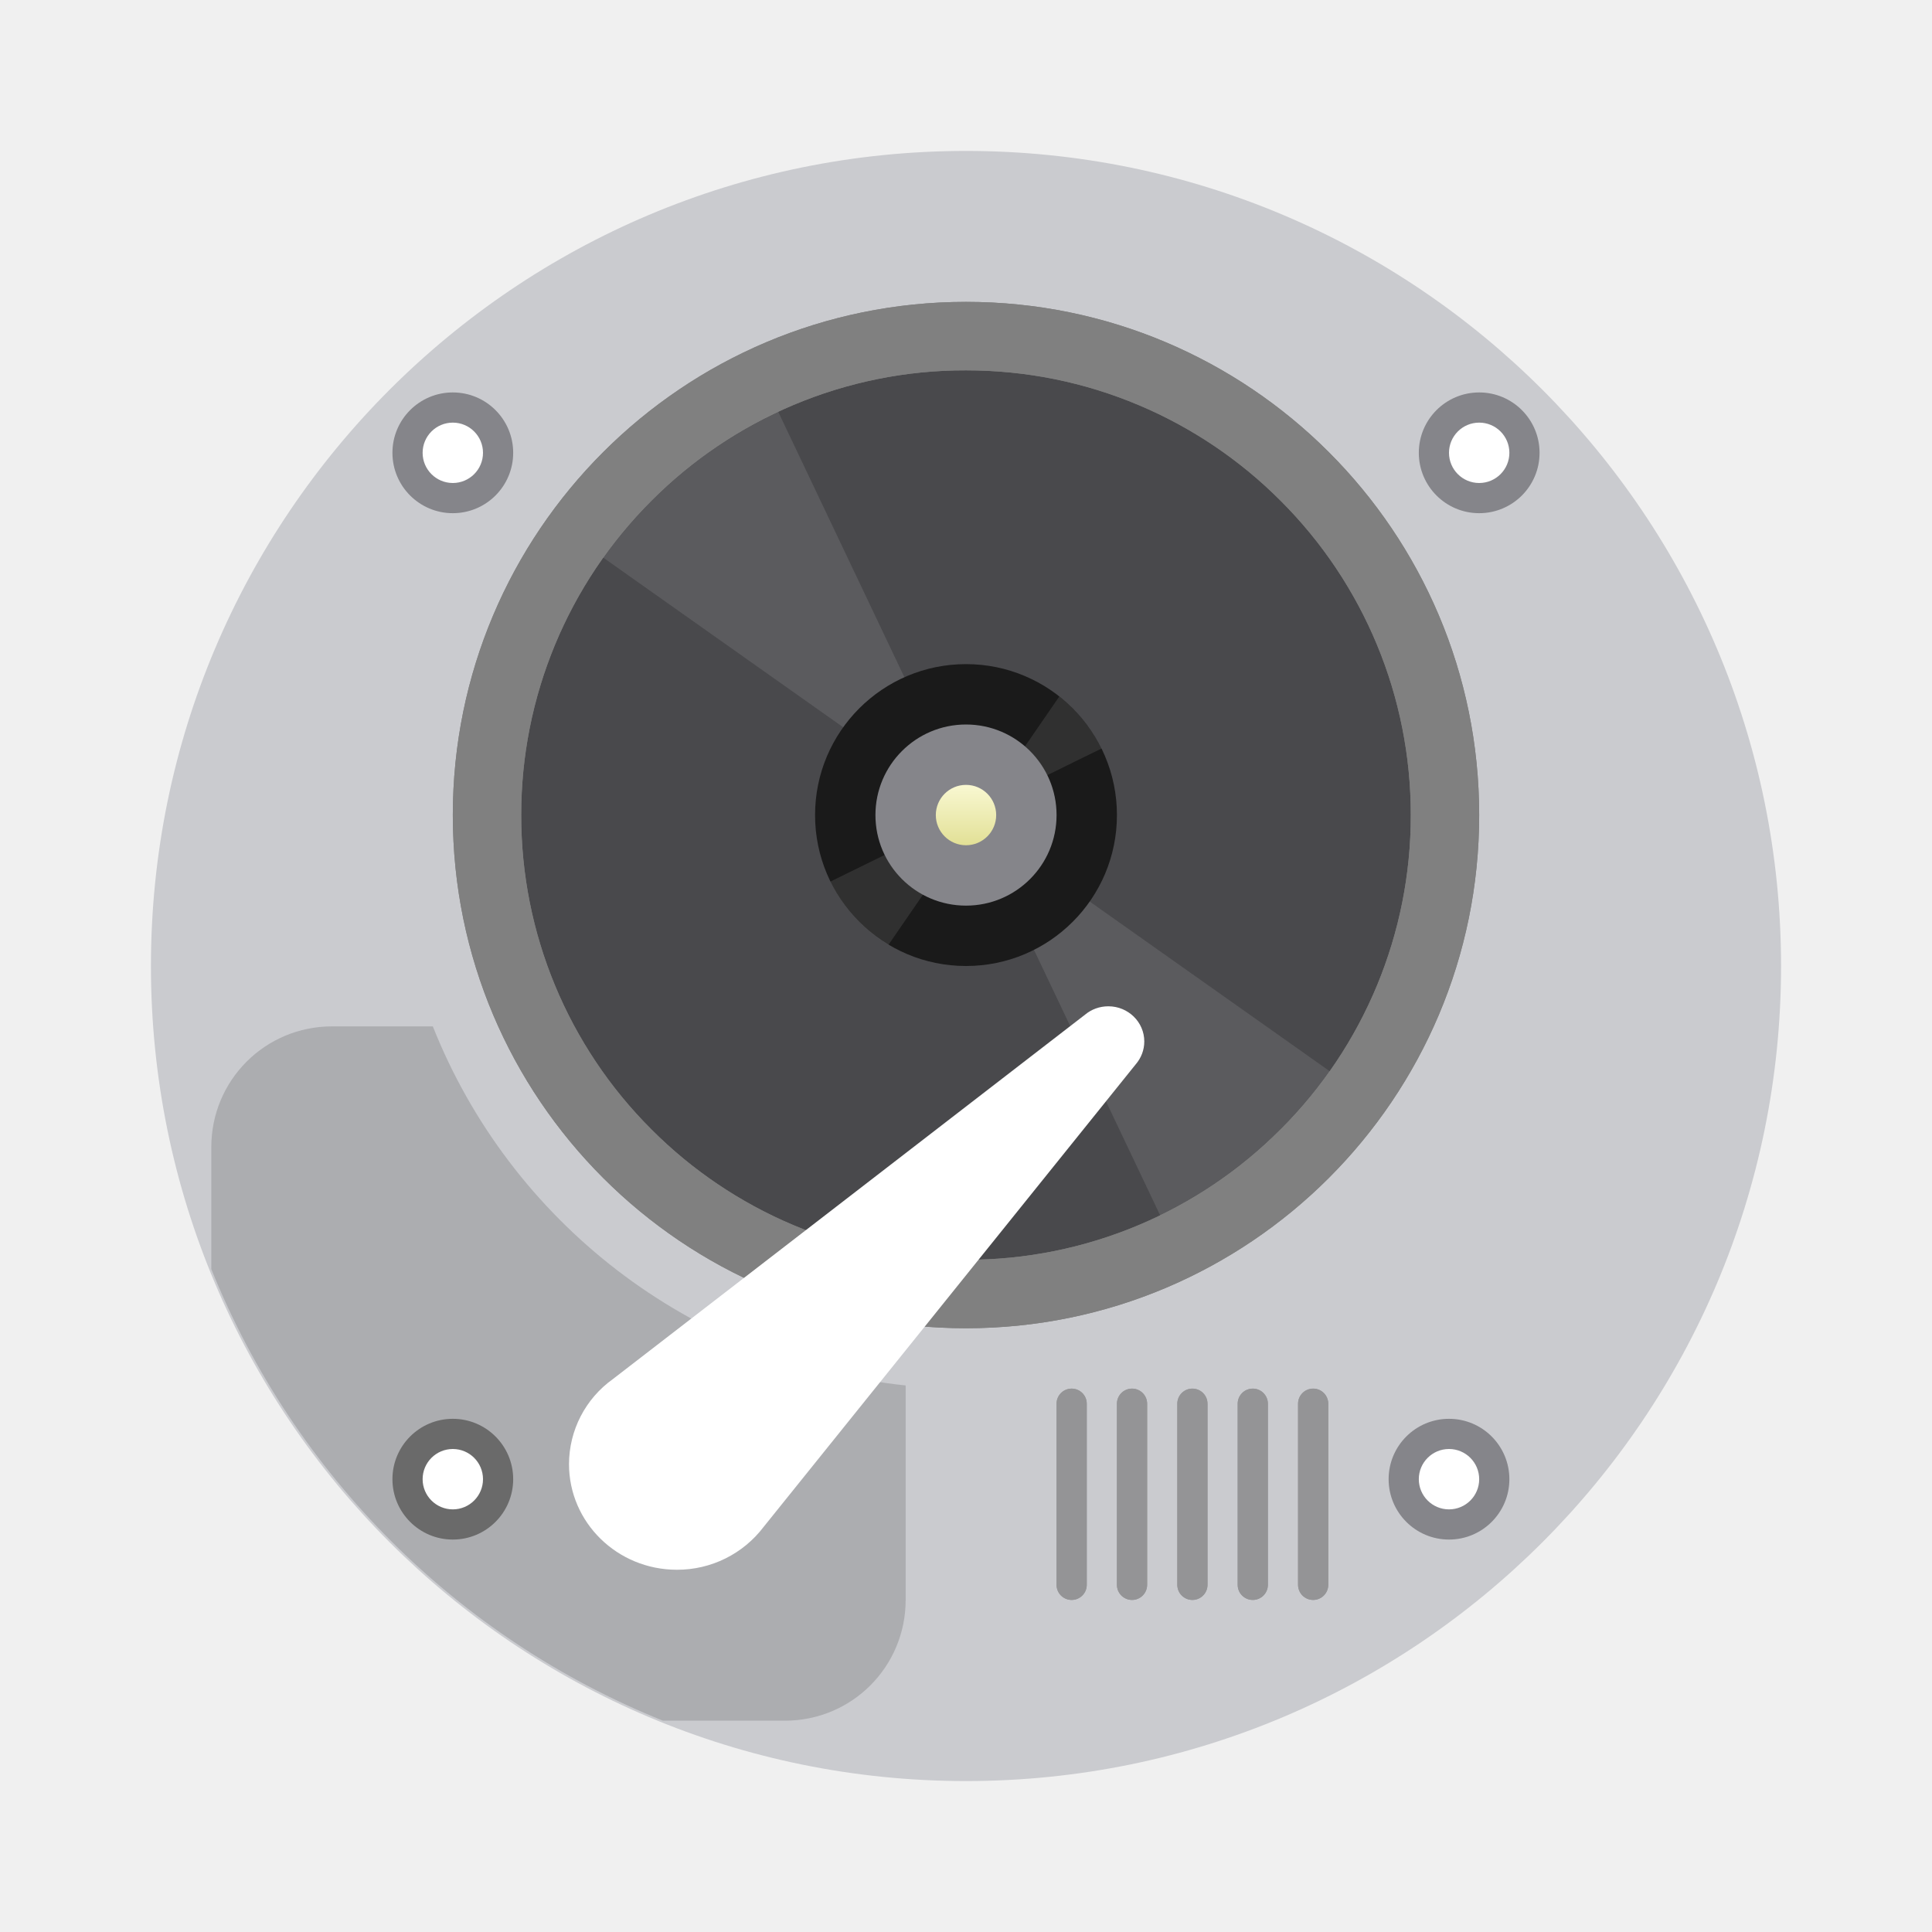
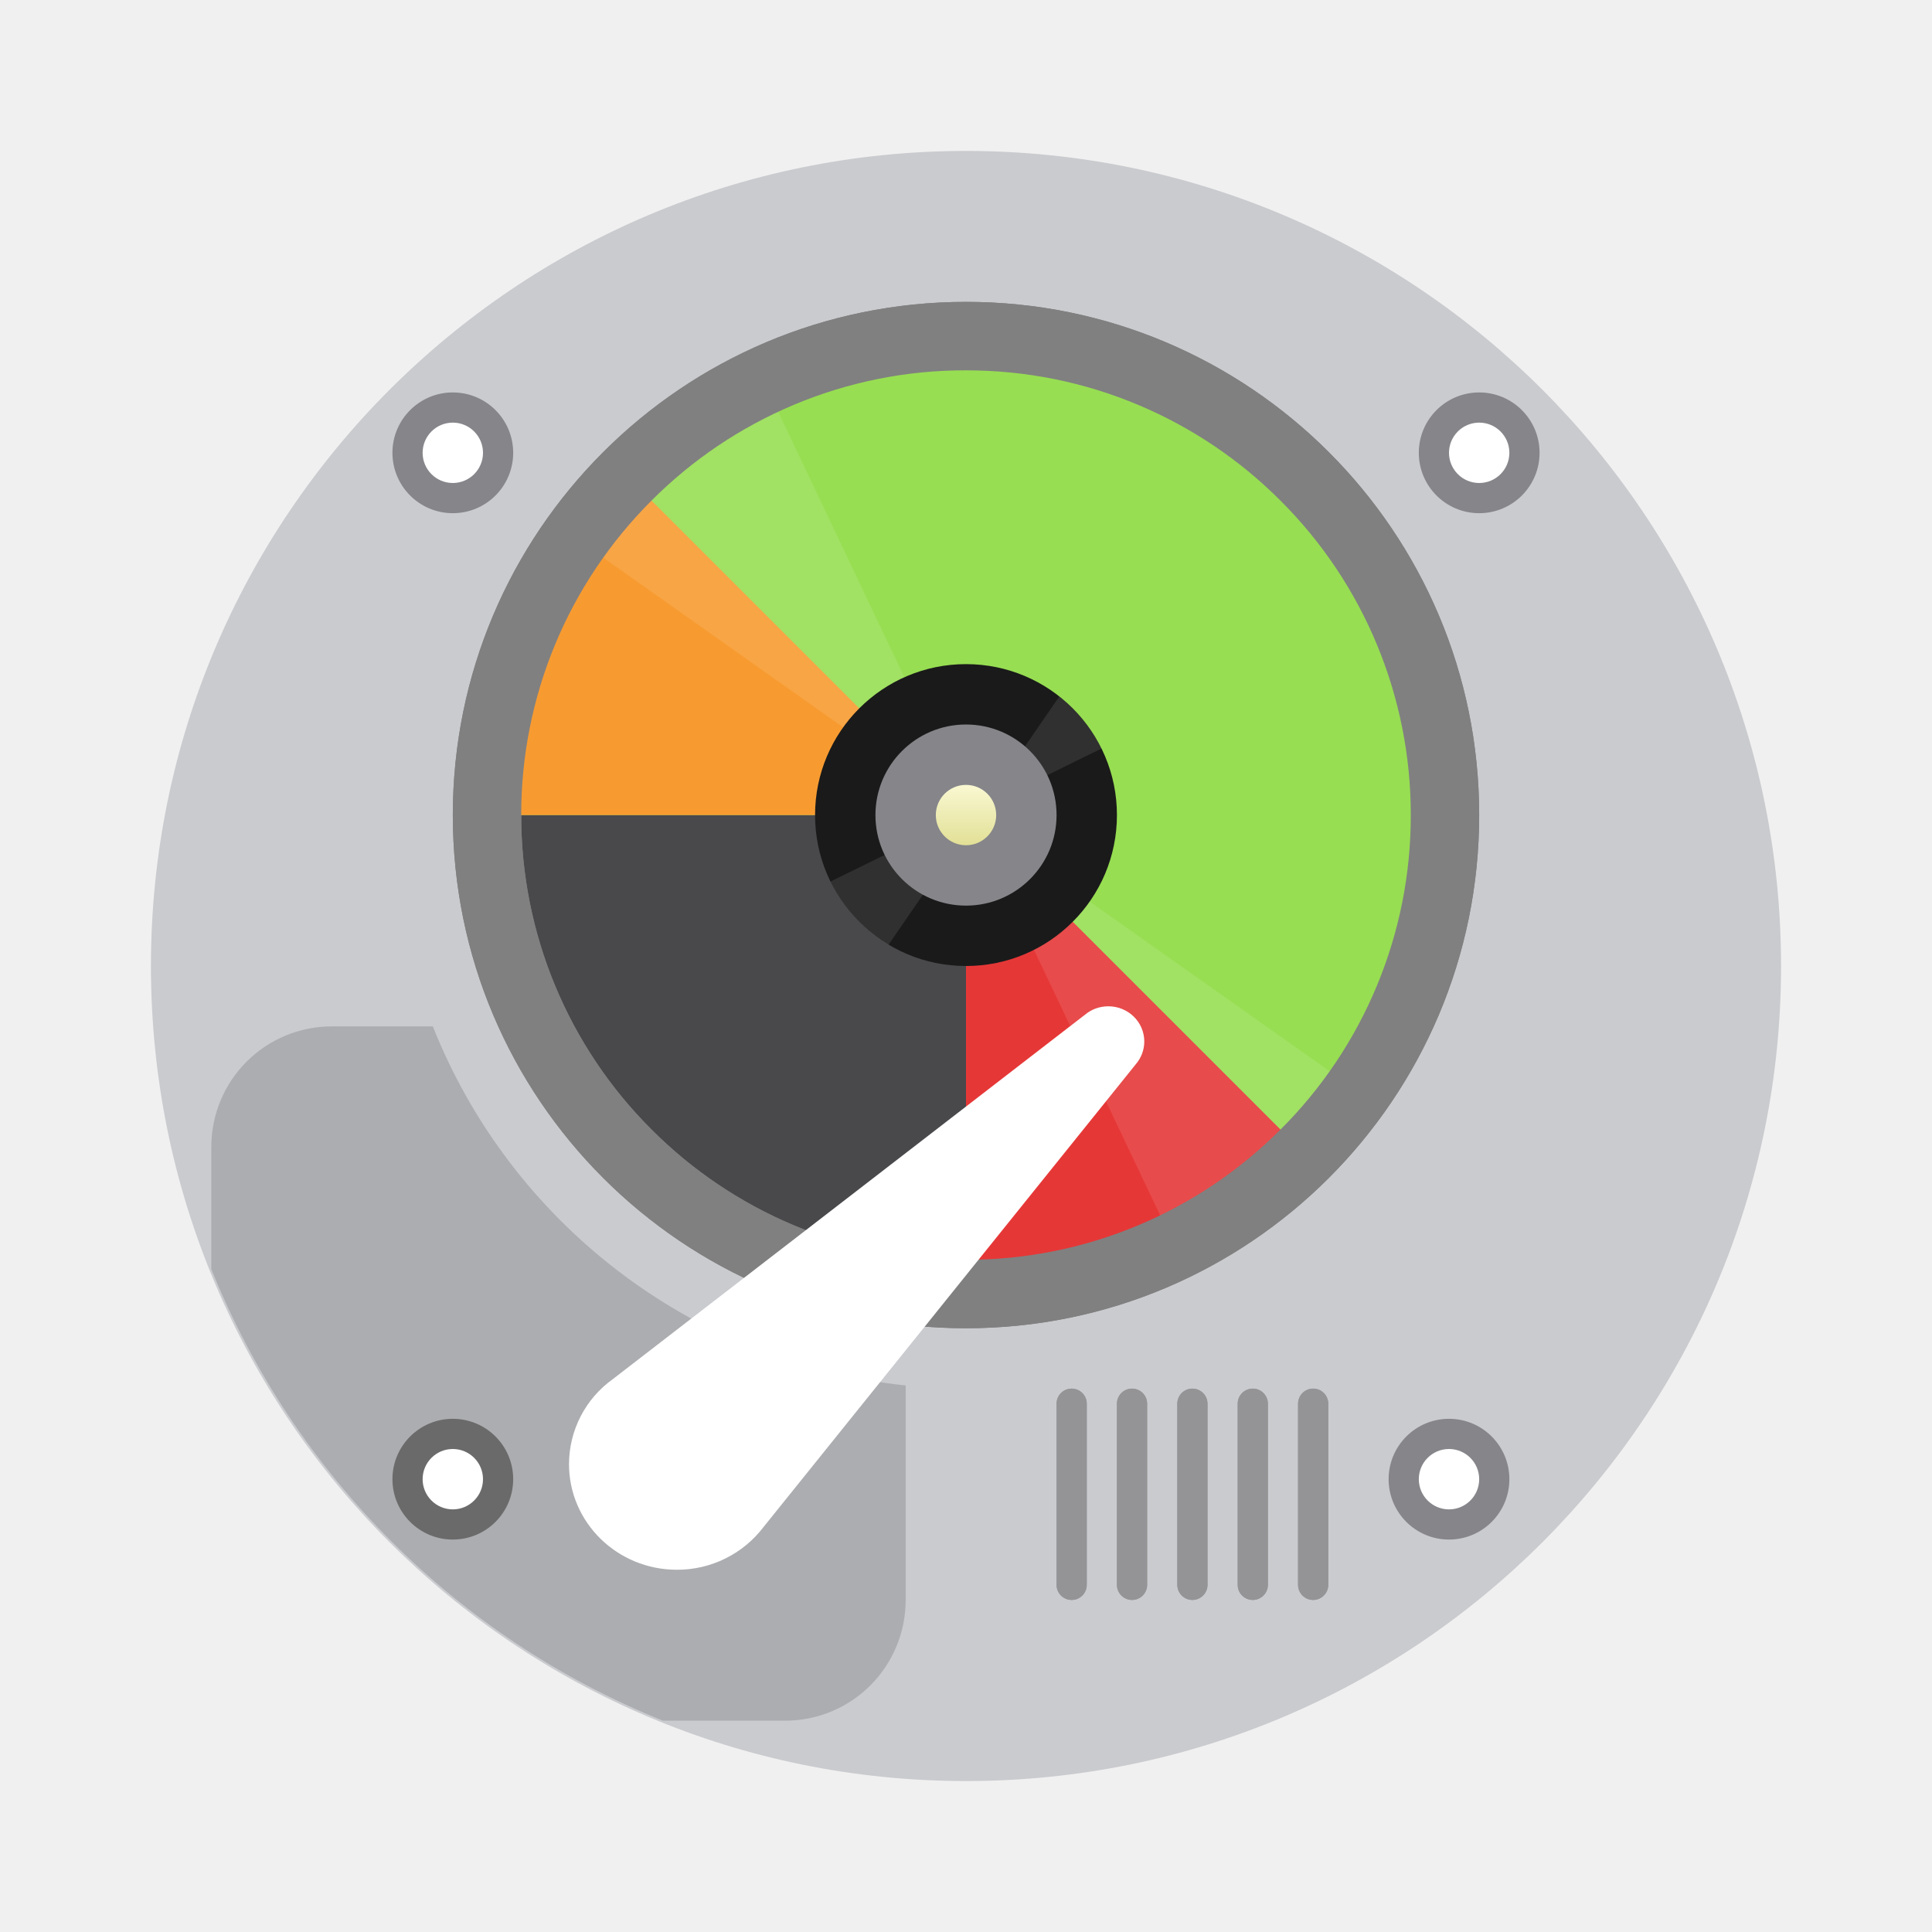
- <svg xmlns="http://www.w3.org/2000/svg" xmlns:xlink="http://www.w3.org/1999/xlink" width="64" height="64">
-   <defs>
+ <svg xmlns="http://www.w3.org/2000/svg" xmlns:xlink="http://www.w3.org/1999/xlink" width="64" height="64" version="1.1" id="svg24">
+   <defs id="defs2">
    <path id="a" d="M5 10A5 5 0 1 1 5 0a5 5 0 0 1 0 10" />
    <path id="b" d="M2.429 9.29A5 5 0 0 1 .507 7.196l8.979-4.408a5 5 0 0 0-1.399-1.722z" />
    <linearGradient id="c" x1="5" x2="5" y1="6" y2="4" gradientTransform="translate(27 22)" gradientUnits="userSpaceOnUse">
-       <stop offset="0" stop-color="#E2E096" />
-       <stop offset="1" stop-color="#F9F8D2" />
+       <stop offset="0" stop-color="#E2E096" id="stop1" />
+       <stop offset="1" stop-color="#F9F8D2" id="stop2" />
    </linearGradient>
  </defs>
-   <g transform="translate(-54.576)">
-     <circle cx="86.576" cy="32" r="27" fill="#cacbcf" style="paint-order:stroke fill markers" />
-     <path fill="#85858a" d="M105.576 15a2 2 0 1 1-4 0 2 2 0 0 1 4 0" />
-     <path fill="#fff" d="M104.576 15a1 1 0 1 0-2 0 1 1 0 0 0 2 0" />
-     <path fill="#85858a" d="M71.576 15a2 2 0 1 1-4 0 2 2 0 0 1 4 0" />
-     <path fill="#fff" d="M70.576 15a1 1 0 1 0-2 0 1 1 0 0 0 2 0" />
-     <g fill="#949496" fill-rule="evenodd" transform="matrix(-1 0 0 1 98.576 46)">
-       <rect width="1" height="7" rx=".5" />
-       <rect width="1" height="7" x="2" rx=".5" />
-       <rect width="1" height="7" x="4" rx=".5" />
-       <rect width="1" height="7" x="6" rx=".5" />
-       <rect width="1" height="7" x="8" rx=".5" />
+   <g transform="translate(-54.576)" id="g13">
+     <circle cx="86.576" cy="32" r="27" fill="#cacbcf" style="paint-order:stroke fill markers" id="circle2" />
+     <path fill="#85858a" d="M105.576 15a2 2 0 1 1-4 0 2 2 0 0 1 4 0" id="path2" />
+     <path fill="#fff" d="M104.576 15a1 1 0 1 0-2 0 1 1 0 0 0 2 0" id="path3" />
+     <path fill="#85858a" d="M71.576 15a2 2 0 1 1-4 0 2 2 0 0 1 4 0" id="path4" />
+     <path fill="#fff" d="M70.576 15a1 1 0 1 0-2 0 1 1 0 0 0 2 0" id="path5" />
+     <g fill="#949496" fill-rule="evenodd" transform="matrix(-1 0 0 1 98.576 46)" id="g9">
+       <rect width="1" height="7" rx=".5" id="rect5" />
+       <rect width="1" height="7" x="2" rx=".5" id="rect6" />
+       <rect width="1" height="7" x="4" rx=".5" id="rect7" />
+       <rect width="1" height="7" x="6" rx=".5" id="rect8" />
+       <rect width="1" height="7" x="8" rx=".5" id="rect9" />
    </g>
-     <path fill="#85858a" d="M104.576 49a2 2 0 1 1-4 0 2 2 0 0 1 4 0" />
-     <path fill="#fff" d="M103.576 49a1 1 0 1 0-2 0 1 1 0 0 0 2 0" />
-     <path d="M65.576 34c-2.216 0-4 1.784-4 4v4.04A27 27 0 0 0 76.537 57h4.04c2.215 0 4-1.784 4-4v-7.105c-7.147-.748-13.11-5.46-15.663-11.895z" opacity=".15" style="paint-order:stroke fill markers" />
-     <path fill="#6a6a6a" d="M71.576 49a2 2 0 1 1-4 0 2 2 0 0 1 4 0" />
-     <path fill="#fff" d="M70.576 49a1 1 0 1 0-2 0 1 1 0 0 0 2 0" />
+     <path fill="#85858a" d="M104.576 49a2 2 0 1 1-4 0 2 2 0 0 1 4 0" id="path9" />
+     <path fill="#fff" d="M103.576 49a1 1 0 1 0-2 0 1 1 0 0 0 2 0" id="path10" />
+     <path d="M65.576 34c-2.216 0-4 1.784-4 4v4.04A27 27 0 0 0 76.537 57h4.04c2.215 0 4-1.784 4-4v-7.105c-7.147-.748-13.11-5.46-15.663-11.895z" opacity=".15" style="paint-order:stroke fill markers" id="path11" />
+     <path fill="#6a6a6a" d="M71.576 49a2 2 0 1 1-4 0 2 2 0 0 1 4 0" id="path12" />
+     <path fill="#fff" d="M70.576 49a1 1 0 1 0-2 0 1 1 0 0 0 2 0" id="path13" />
  </g>
-   <path fill="#49494c" fill-rule="evenodd" d="M48 27.122C48 35.837 40.837 43 32 43s-16-7.163-16-15.878C16 18.164 23.163 11 32 11s16 7.164 16 16.122" />
-   <path fill="#49494c" fill-rule="evenodd" d="M48 27.122C48 35.837 40.837 43 32 43s-16-7.163-16-15.878C16 18.164 23.163 11 32 11s16 7.164 16 16.122" />
-   <path fill="gray" d="M32 10c-9.388 0-17 7.61-17 17 0 9.388 7.612 17 17 17s17-7.612 17-17c0-9.39-7.612-17-17-17m10.417 27.418a14.7 14.7 0 0 1-4.683 3.159A14.65 14.65 0 0 1 32 41.732c-1.99 0-3.92-.388-5.734-1.155a14.7 14.7 0 0 1-4.683-3.16A14.67 14.67 0 0 1 17.266 27a14.68 14.68 0 0 1 4.316-10.417 14.7 14.7 0 0 1 4.684-3.16A14.6 14.6 0 0 1 32 12.268c1.99 0 3.92.39 5.734 1.157a14.7 14.7 0 0 1 4.683 3.158A14.68 14.68 0 0 1 46.734 27a14.67 14.67 0 0 1-4.316 10.418z" />
-   <g fill="#949496" fill-rule="evenodd" transform="matrix(-1 0 0 1 44 46)">
-     <rect width="1" height="7" rx=".5" />
-     <rect width="1" height="7" x="2" rx=".5" />
-     <rect width="1" height="7" x="4" rx=".5" />
-     <rect width="1" height="7" x="6" rx=".5" />
-     <rect width="1" height="7" x="8" rx=".5" />
+   <path fill="#49494c" fill-rule="evenodd" d="M48 27.122C48 35.837 40.837 43 32 43s-16-7.163-16-15.878C16 18.164 23.163 11 32 11s16 7.164 16 16.122" id="path14" />
+   <path fill="#49494c" fill-rule="evenodd" d="M48 27.122C48 35.837 40.837 43 32 43s-16-7.163-16-15.878C16 18.164 23.163 11 32 11s16 7.164 16 16.122" id="path15" />
+   <path fill="gray" d="M32 10c-9.388 0-17 7.61-17 17 0 9.388 7.612 17 17 17s17-7.612 17-17c0-9.39-7.612-17-17-17m10.417 27.418a14.7 14.7 0 0 1-4.683 3.159A14.65 14.65 0 0 1 32 41.732c-1.99 0-3.92-.388-5.734-1.155a14.7 14.7 0 0 1-4.683-3.16A14.67 14.67 0 0 1 17.266 27a14.68 14.68 0 0 1 4.316-10.417 14.7 14.7 0 0 1 4.684-3.16A14.6 14.6 0 0 1 32 12.268c1.99 0 3.92.39 5.734 1.157a14.7 14.7 0 0 1 4.683 3.158A14.68 14.68 0 0 1 46.734 27a14.67 14.67 0 0 1-4.316 10.418z" id="path16" />
+   <g fill="#949496" fill-rule="evenodd" transform="matrix(-1 0 0 1 44 46)" id="g20">
+     <rect width="1" height="7" rx=".5" id="rect16" />
+     <rect width="1" height="7" x="2" rx=".5" id="rect17" />
+     <rect width="1" height="7" x="4" rx=".5" id="rect18" />
+     <rect width="1" height="7" x="6" rx=".5" id="rect19" />
+     <rect width="1" height="7" x="8" rx=".5" id="rect20" />
  </g>
-   <circle cx="32" cy="27" r="2" fill="#fff" style="paint-order:markers stroke fill" />
-   <g fill-rule="evenodd">
-     <path fill="#fff" d="M18.292 17.277 25 12l14.387 30.27 6.486-5.495Z" opacity=".1" />
-     <use xlink:href="#a" width="100%" height="100%" fill="#1a1a1a" transform="translate(27 22)" />
-     <use xlink:href="#b" width="100%" height="100%" fill="#fff" opacity=".1" transform="translate(27.003 22.007)" />
-     <path fill="#85858a" d="M32 30a3 3 0 1 1 0-6 3 3 0 0 1 0 6" />
-     <path fill="url(#c)" d="M33 27a1 1 0 1 1-2 0 1 1 0 0 1 2 0" />
+   <g id="g27" transform="translate(-46,23)">
+     <path style="fill:#97de52;fill-opacity:1;fill-rule:evenodd;stroke-width:0.615" id="path26" d="M -62,-4 A 16,16 0 0 1 -71.877,10.782 16,16 0 0 1 -89.314,7.314 16,16 0 0 1 -92.782,-10.123 16,16 0 0 1 -78,-20 v 16 z" transform="scale(-1)" />
+     <path style="fill:#e63737;fill-rule:evenodd;stroke-width:2.362;fill-opacity:1" id="path27" d="M 20,78 A 16,16 0 0 1 15.314,89.314 L 4,78 Z" transform="matrix(0,1,1,0,0,0)" />
+     <path style="fill:#f79b31;fill-opacity:1;fill-rule:evenodd;stroke-width:2.362" id="path27-3" d="M -62,-4 A 16,16 0 0 1 -66.686,7.314 L -78,-4 Z" transform="scale(-1)" />
  </g>
-   <path fill="gray" d="M32 10c-9.388 0-17 7.61-17 17 0 9.388 7.612 17 17 17s17-7.612 17-17c0-9.39-7.612-17-17-17m10.417 27.418a14.7 14.7 0 0 1-4.683 3.159A14.65 14.65 0 0 1 32 41.732c-1.99 0-3.92-.388-5.734-1.155a14.7 14.7 0 0 1-4.683-3.16A14.67 14.67 0 0 1 17.266 27a14.68 14.68 0 0 1 4.316-10.417 14.7 14.7 0 0 1 4.684-3.16A14.6 14.6 0 0 1 32 12.268c1.99 0 3.92.39 5.734 1.157a14.7 14.7 0 0 1 4.683 3.158A14.68 14.68 0 0 1 46.734 27a14.67 14.67 0 0 1-4.316 10.418z" />
-   <path fill="#fff" d="m25.298 50.578 12.326-15.323c.176-.205.282-.468.282-.755 0-.643-.533-1.165-1.191-1.165-.293 0-.562.102-.77.276L20.301 45.685a3.47 3.47 0 0 0-1.452 2.815c0 1.935 1.6 3.5 3.574 3.5a3.59 3.59 0 0 0 2.875-1.422" />
+   <circle cx="32" cy="27" r="2" fill="#fff" style="paint-order:markers stroke fill" id="circle20" />
+   <g fill-rule="evenodd" id="g22">
+     <path fill="#fff" d="M18.292 17.277 25 12l14.387 30.27 6.486-5.495Z" opacity=".1" id="path20" />
+     <use xlink:href="#a" width="100%" height="100%" fill="#1a1a1a" transform="translate(27 22)" id="use20" />
+     <use xlink:href="#b" width="100%" height="100%" fill="#fff" opacity=".1" transform="translate(27.003 22.007)" id="use21" />
+     <path fill="#85858a" d="M32 30a3 3 0 1 1 0-6 3 3 0 0 1 0 6" id="path21" />
+     <path fill="url(#c)" d="M33 27a1 1 0 1 1-2 0 1 1 0 0 1 2 0" id="path22" />
+   </g>
+   <path fill="gray" d="M32 10c-9.388 0-17 7.61-17 17 0 9.388 7.612 17 17 17s17-7.612 17-17c0-9.39-7.612-17-17-17m10.417 27.418a14.7 14.7 0 0 1-4.683 3.159A14.65 14.65 0 0 1 32 41.732c-1.99 0-3.92-.388-5.734-1.155a14.7 14.7 0 0 1-4.683-3.16A14.67 14.67 0 0 1 17.266 27a14.68 14.68 0 0 1 4.316-10.417 14.7 14.7 0 0 1 4.684-3.16A14.6 14.6 0 0 1 32 12.268c1.99 0 3.92.39 5.734 1.157a14.7 14.7 0 0 1 4.683 3.158A14.68 14.68 0 0 1 46.734 27a14.67 14.67 0 0 1-4.316 10.418z" id="path23" />
+   <path fill="#fff" d="m25.298 50.578 12.326-15.323c.176-.205.282-.468.282-.755 0-.643-.533-1.165-1.191-1.165-.293 0-.562.102-.77.276L20.301 45.685a3.47 3.47 0 0 0-1.452 2.815c0 1.935 1.6 3.5 3.574 3.5a3.59 3.59 0 0 0 2.875-1.422" id="path24" />
</svg>
